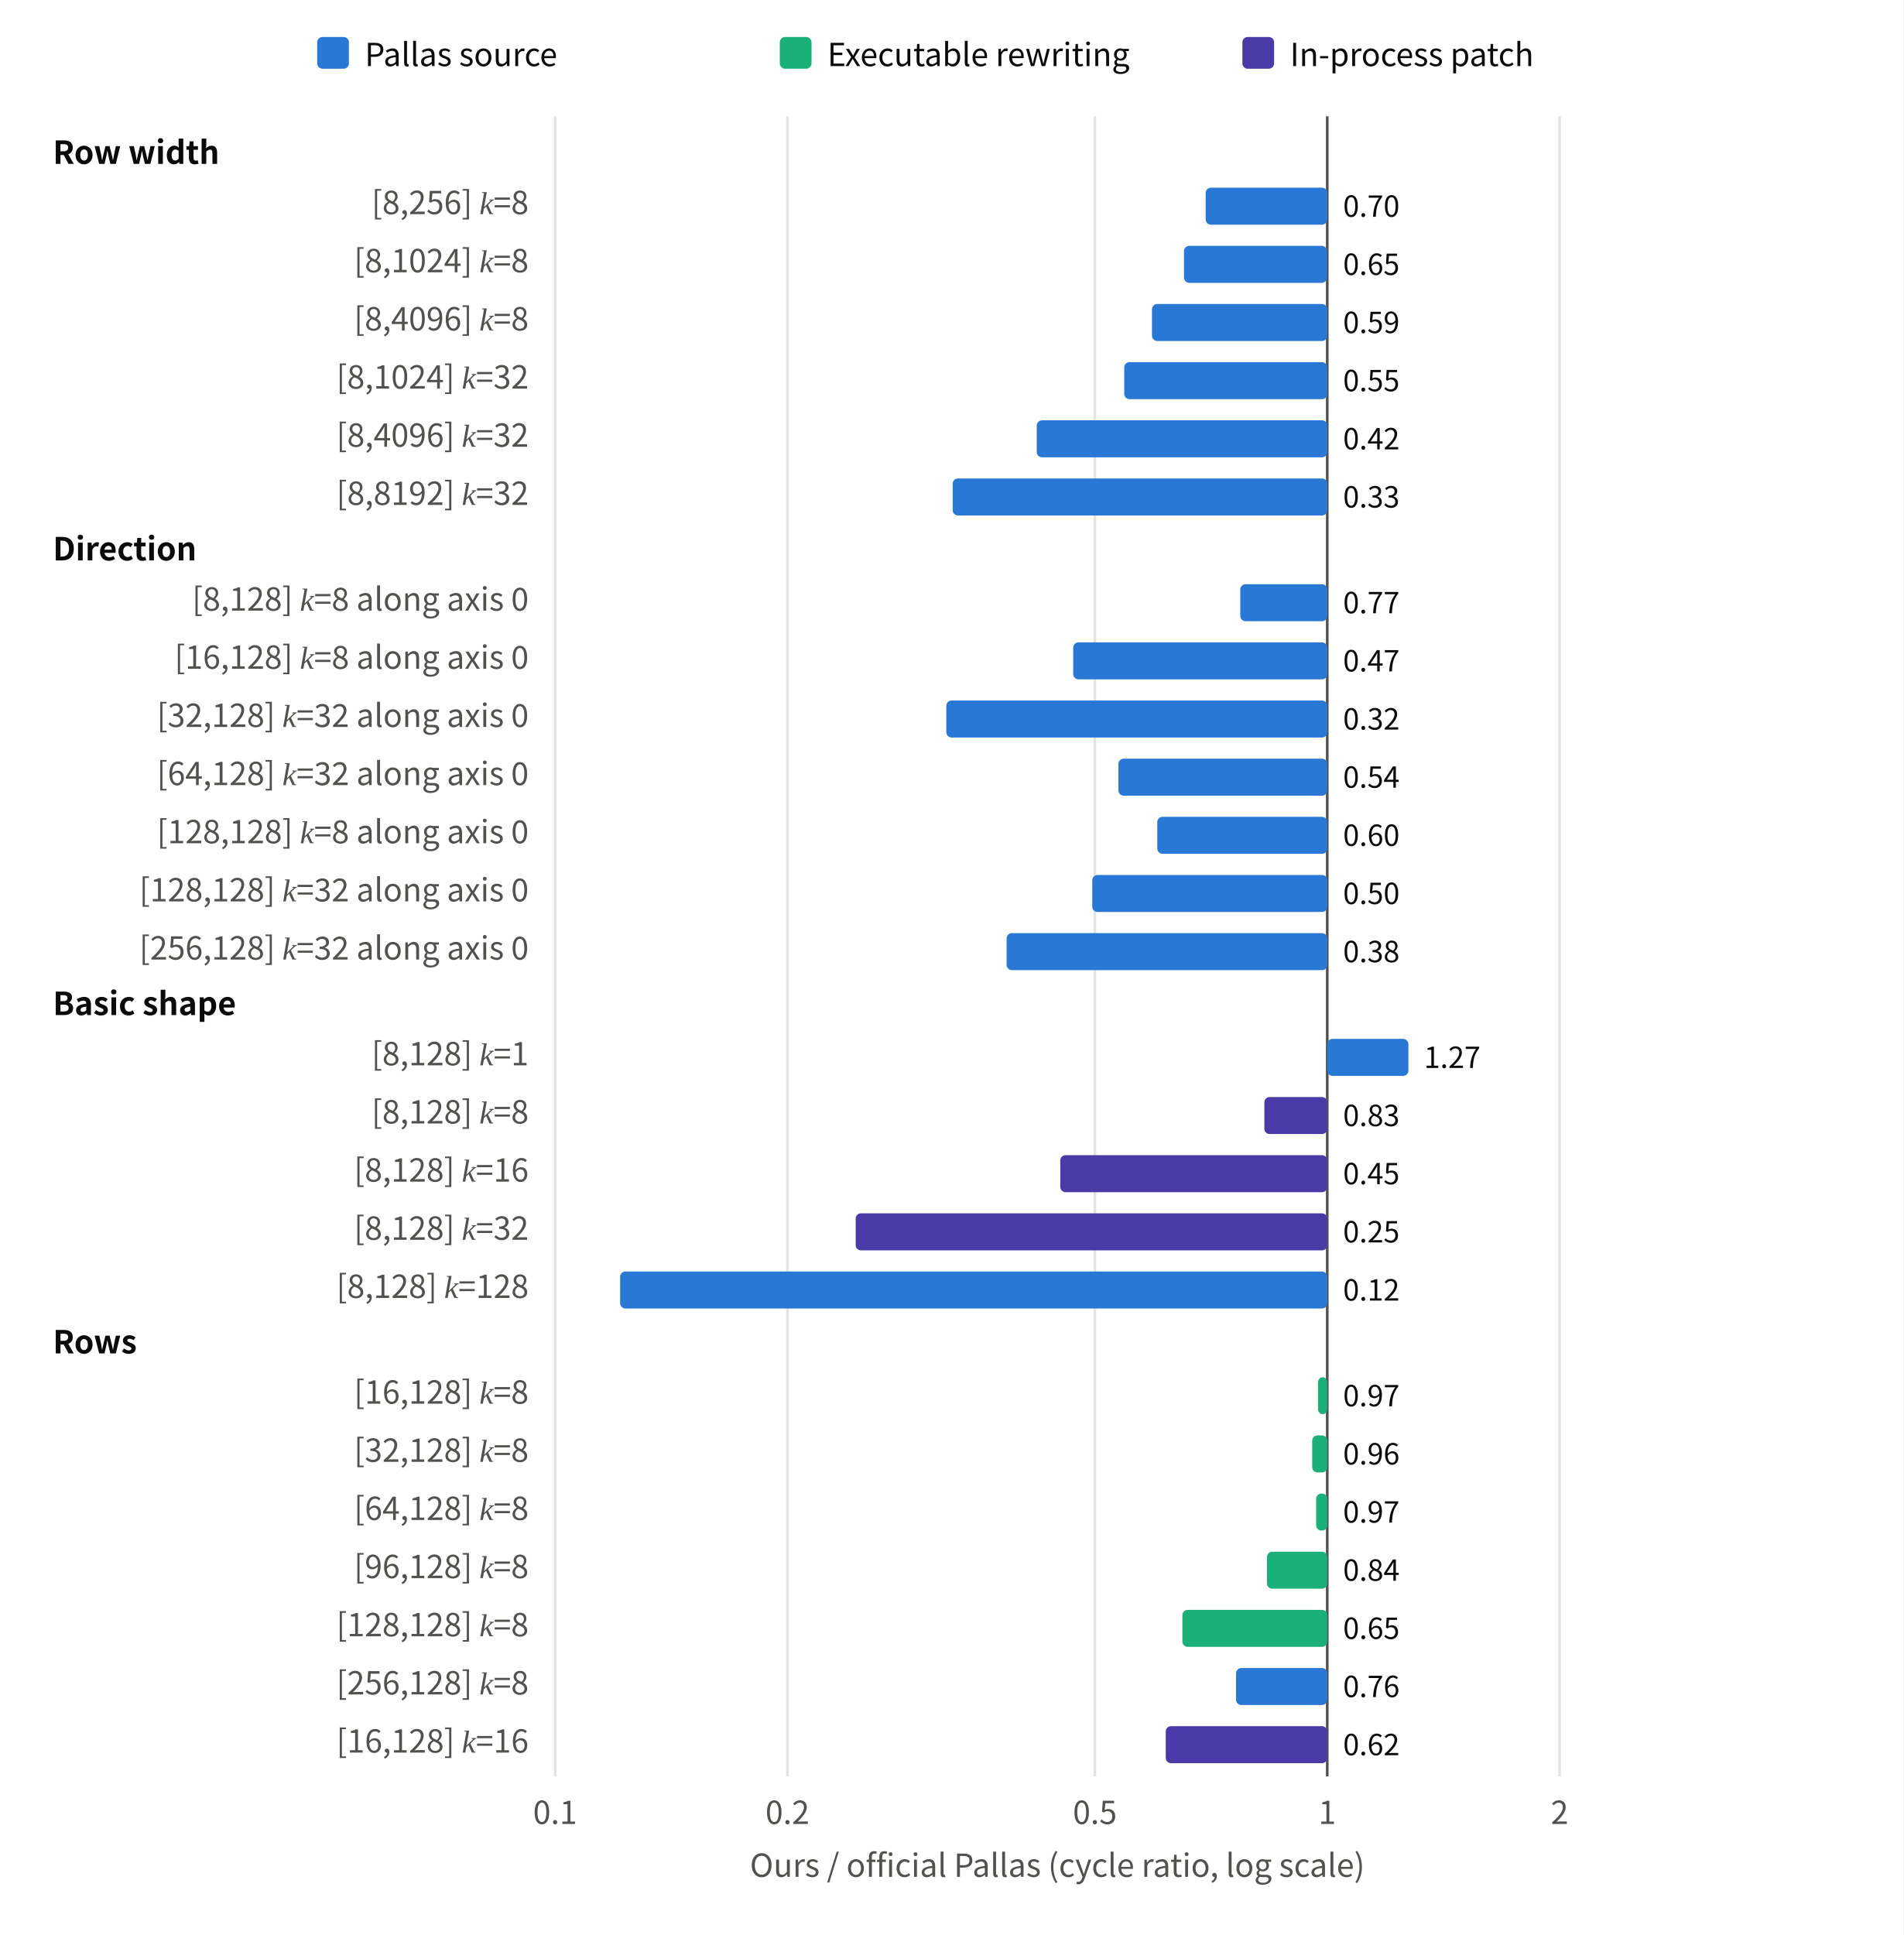
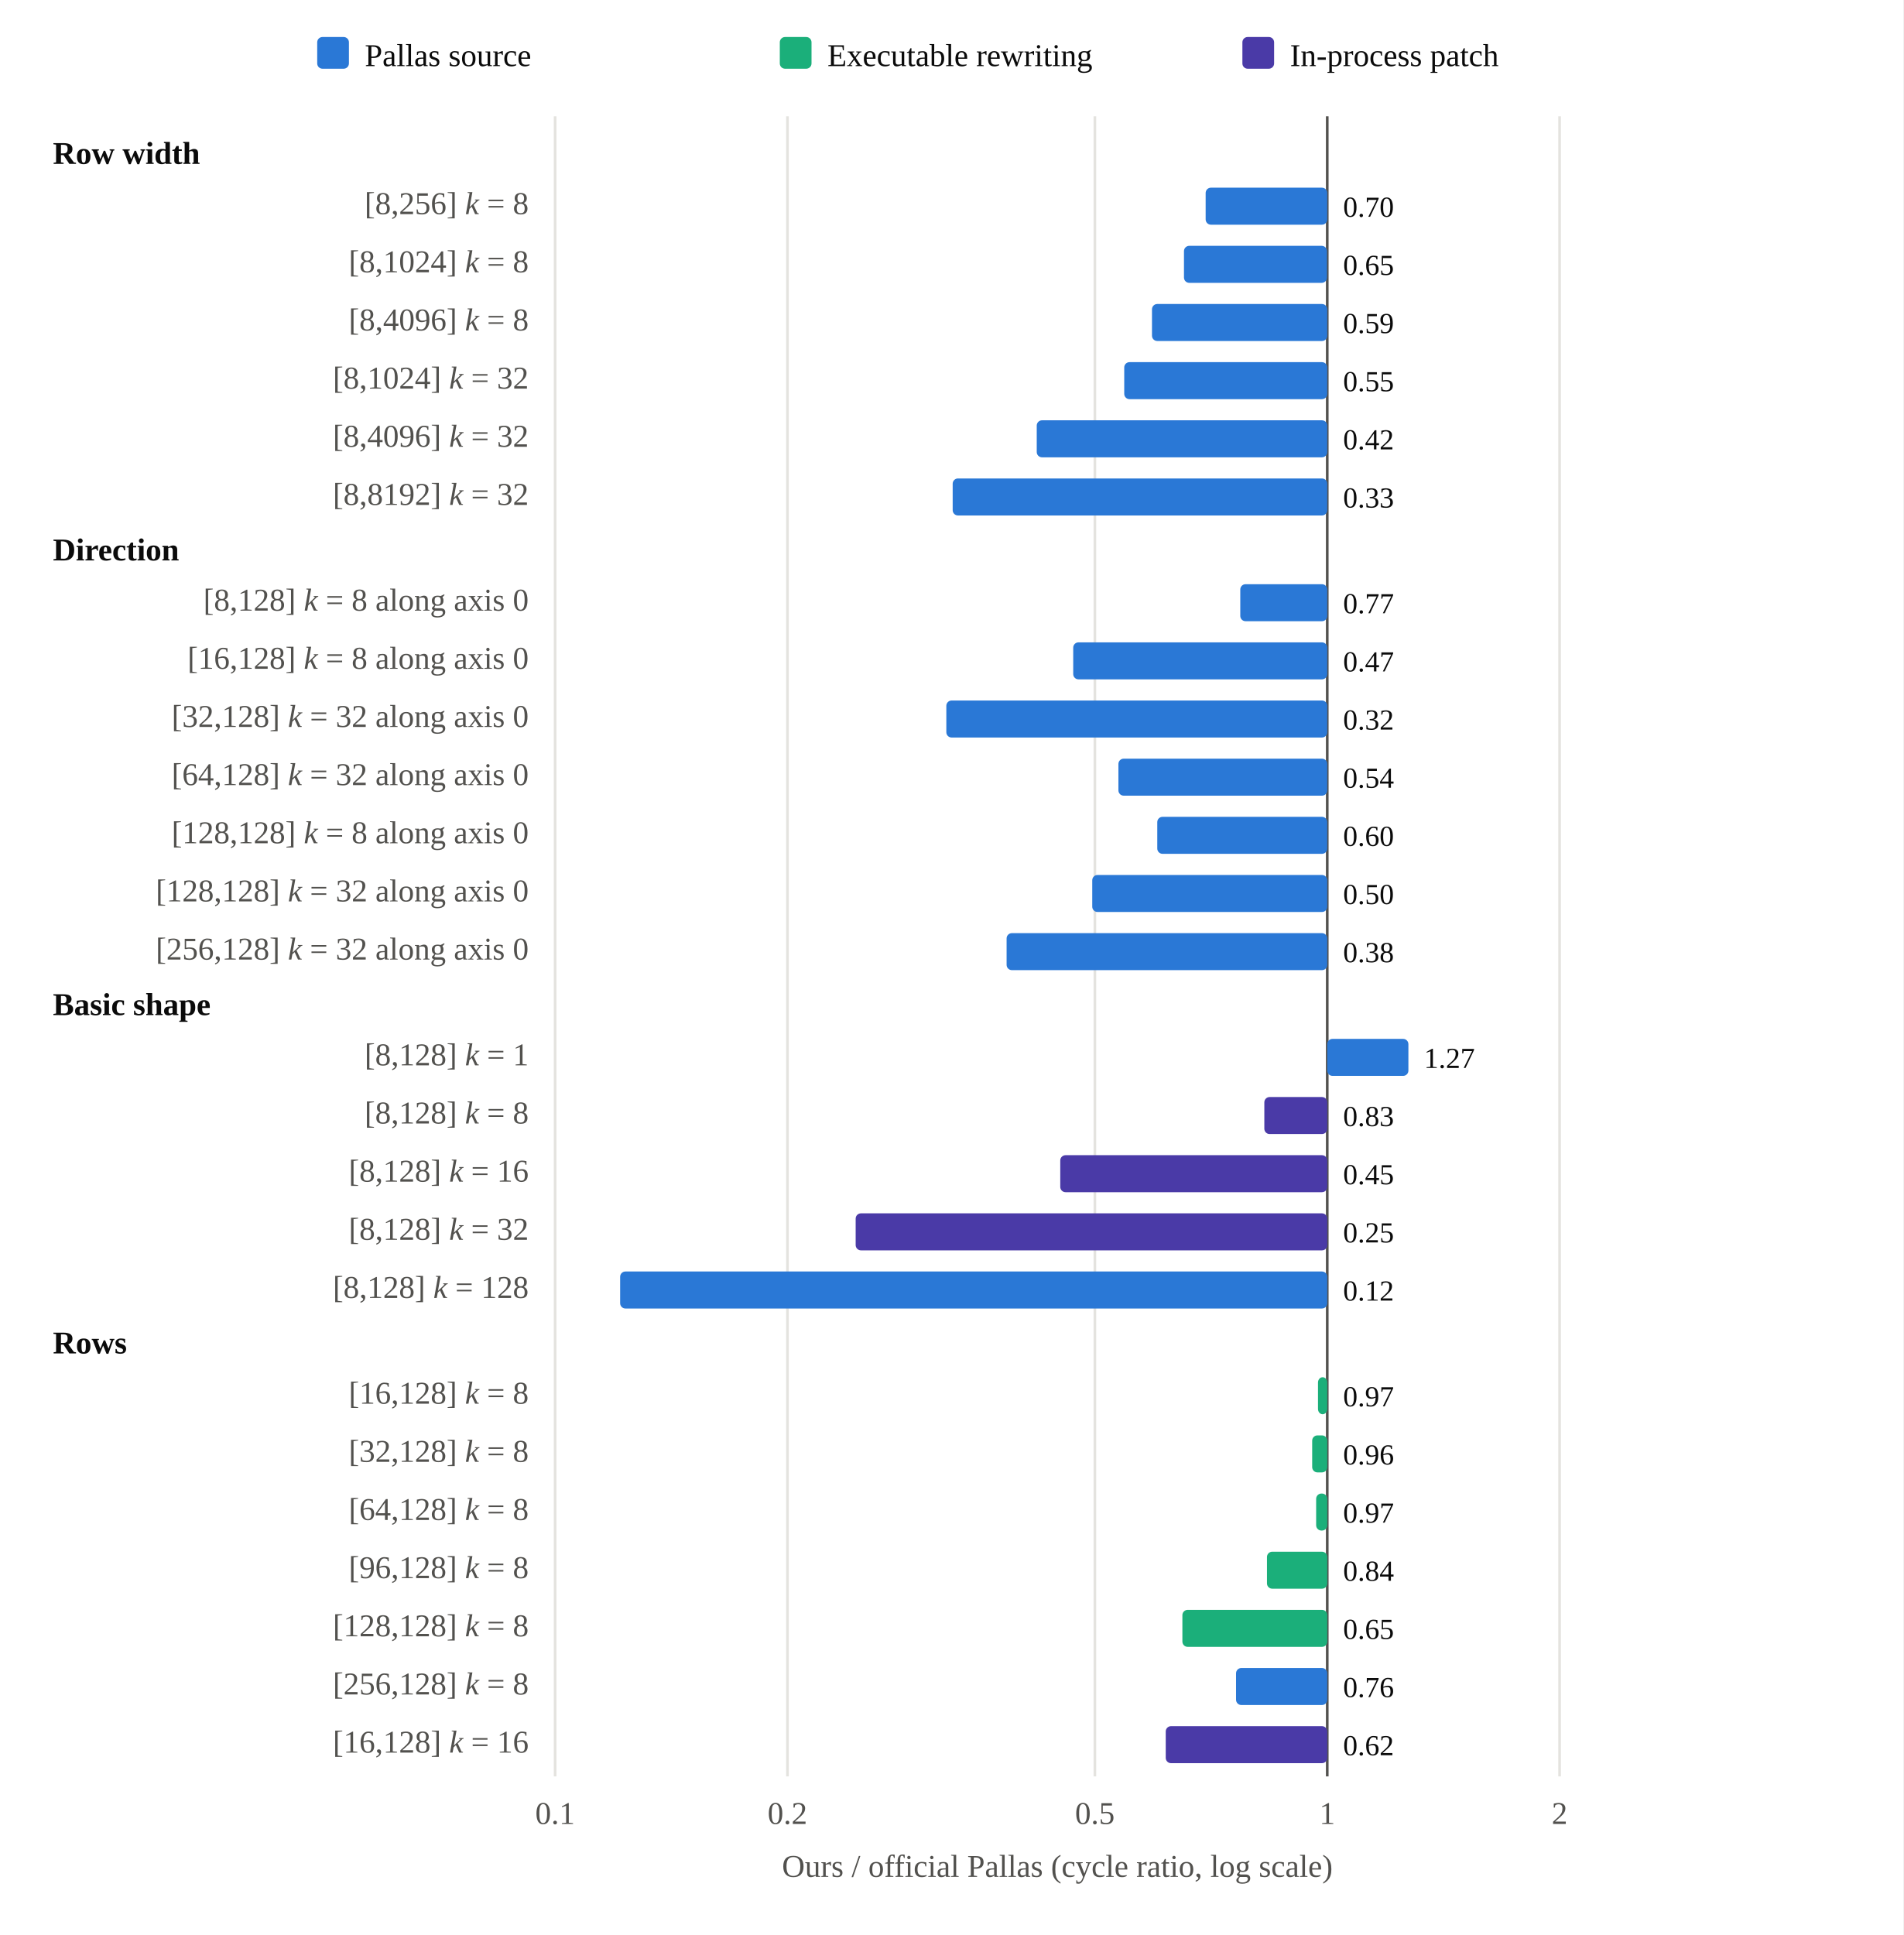
- <svg xmlns="http://www.w3.org/2000/svg" width="720" height="732" viewBox="0 0 720 732" font-family="'Noto Sans CJK SC', 'Source Han Sans SC', 'PingFang SC', 'Microsoft YaHei', sans-serif">
+ <svg xmlns="http://www.w3.org/2000/svg" width="720" height="732" viewBox="0 0 720 732" font-family="'Linux Libertine O', 'Libertinus Serif', 'Times New Roman', serif">
  <defs>
    <marker id="arrow" viewBox="0 0 10 10" refX="9" refY="5" markerWidth="7" markerHeight="7" orient="auto-start-reverse">
      <path d="M0,0 L10,5 L0,10 z" fill="#52514e" />
    </marker>
  </defs>
  <rect x="0" y="0" width="720" height="732" fill="#ffffff" />
  <line x1="210.0" y1="44.0" x2="210.0" y2="672.0" stroke="#e4e3df" stroke-width="1" />
  <text x="210.0" y="690.0" font-size="12" text-anchor="middle" fill="#52514e" font-weight="normal">0.1</text>
  <line x1="297.9" y1="44.0" x2="297.9" y2="672.0" stroke="#e4e3df" stroke-width="1" />
  <text x="297.9" y="690.0" font-size="12" text-anchor="middle" fill="#52514e" font-weight="normal">0.2</text>
  <line x1="414.2" y1="44.0" x2="414.2" y2="672.0" stroke="#e4e3df" stroke-width="1" />
  <text x="414.2" y="690.0" font-size="12" text-anchor="middle" fill="#52514e" font-weight="normal">0.5</text>
  <line x1="502.1" y1="44.0" x2="502.1" y2="672.0" stroke="#52514e" stroke-width="1" />
  <text x="502.1" y="690.0" font-size="12" text-anchor="middle" fill="#52514e" font-weight="normal">1</text>
  <line x1="590.0" y1="44.0" x2="590.0" y2="672.0" stroke="#e4e3df" stroke-width="1" />
  <text x="590.0" y="690.0" font-size="12" text-anchor="middle" fill="#52514e" font-weight="normal">2</text>
  <text x="400.0" y="710.0" font-size="12" text-anchor="middle" fill="#52514e" font-weight="normal">Ours / official Pallas (cycle ratio, log scale)</text>
  <rect x="120.0" y="14.0" width="12.0" height="12.0" rx="2" fill="#2a78d6" stroke="none" />
  <text x="138.0" y="25.0" font-size="12" text-anchor="start" fill="#0b0b0b" font-weight="normal">Pallas source</text>
  <rect x="295.0" y="14.0" width="12.0" height="12.0" rx="2" fill="#1baf7a" stroke="none" />
  <text x="313.0" y="25.0" font-size="12" text-anchor="start" fill="#0b0b0b" font-weight="normal">Executable rewriting</text>
  <rect x="470.0" y="14.0" width="12.0" height="12.0" rx="2" fill="#4a3aa7" stroke="none" />
  <text x="488.0" y="25.0" font-size="12" text-anchor="start" fill="#0b0b0b" font-weight="normal">In-process patch</text>
  <text x="20.0" y="62.0" font-size="12" text-anchor="start" fill="#0b0b0b" font-weight="bold">Row width</text>
-   <text x="200.0" y="81.0" font-size="12" text-anchor="end" fill="#52514e" font-weight="normal">[8,256] <tspan font-family="Liberation Serif, serif" font-style="italic">k</tspan>=8</text>
+   <text x="200.0" y="81.0" font-size="12" text-anchor="end" fill="#52514e" font-weight="normal">[8,256] <tspan font-style="italic">k</tspan> = 8</text>
  <rect x="456.1" y="71.0" width="46.0" height="14.0" rx="2" fill="#2a78d6" stroke="none" />
  <text x="508.1" y="82.0" font-size="11" text-anchor="start" fill="#0b0b0b" font-weight="normal">0.70</text>
-   <text x="200.0" y="103.0" font-size="12" text-anchor="end" fill="#52514e" font-weight="normal">[8,1024] <tspan font-family="Liberation Serif, serif" font-style="italic">k</tspan>=8</text>
+   <text x="200.0" y="103.0" font-size="12" text-anchor="end" fill="#52514e" font-weight="normal">[8,1024] <tspan font-style="italic">k</tspan> = 8</text>
  <rect x="447.9" y="93.0" width="54.1" height="14.0" rx="2" fill="#2a78d6" stroke="none" />
  <text x="508.1" y="104.0" font-size="11" text-anchor="start" fill="#0b0b0b" font-weight="normal">0.65</text>
-   <text x="200.0" y="125.0" font-size="12" text-anchor="end" fill="#52514e" font-weight="normal">[8,4096] <tspan font-family="Liberation Serif, serif" font-style="italic">k</tspan>=8</text>
+   <text x="200.0" y="125.0" font-size="12" text-anchor="end" fill="#52514e" font-weight="normal">[8,4096] <tspan font-style="italic">k</tspan> = 8</text>
  <rect x="435.8" y="115.0" width="66.3" height="14.0" rx="2" fill="#2a78d6" stroke="none" />
  <text x="508.1" y="126.0" font-size="11" text-anchor="start" fill="#0b0b0b" font-weight="normal">0.59</text>
-   <text x="200.0" y="147.0" font-size="12" text-anchor="end" fill="#52514e" font-weight="normal">[8,1024] <tspan font-family="Liberation Serif, serif" font-style="italic">k</tspan>=32</text>
+   <text x="200.0" y="147.0" font-size="12" text-anchor="end" fill="#52514e" font-weight="normal">[8,1024] <tspan font-style="italic">k</tspan> = 32</text>
  <rect x="425.3" y="137.0" width="76.8" height="14.0" rx="2" fill="#2a78d6" stroke="none" />
  <text x="508.1" y="148.0" font-size="11" text-anchor="start" fill="#0b0b0b" font-weight="normal">0.55</text>
-   <text x="200.0" y="169.0" font-size="12" text-anchor="end" fill="#52514e" font-weight="normal">[8,4096] <tspan font-family="Liberation Serif, serif" font-style="italic">k</tspan>=32</text>
+   <text x="200.0" y="169.0" font-size="12" text-anchor="end" fill="#52514e" font-weight="normal">[8,4096] <tspan font-style="italic">k</tspan> = 32</text>
  <rect x="392.2" y="159.0" width="109.9" height="14.0" rx="2" fill="#2a78d6" stroke="none" />
  <text x="508.1" y="170.0" font-size="11" text-anchor="start" fill="#0b0b0b" font-weight="normal">0.42</text>
-   <text x="200.0" y="191.0" font-size="12" text-anchor="end" fill="#52514e" font-weight="normal">[8,8192] <tspan font-family="Liberation Serif, serif" font-style="italic">k</tspan>=32</text>
+   <text x="200.0" y="191.0" font-size="12" text-anchor="end" fill="#52514e" font-weight="normal">[8,8192] <tspan font-style="italic">k</tspan> = 32</text>
  <rect x="360.4" y="181.0" width="141.7" height="14.0" rx="2" fill="#2a78d6" stroke="none" />
  <text x="508.1" y="192.0" font-size="11" text-anchor="start" fill="#0b0b0b" font-weight="normal">0.33</text>
  <text x="20.0" y="212.0" font-size="12" text-anchor="start" fill="#0b0b0b" font-weight="bold">Direction</text>
-   <text x="200.0" y="231.0" font-size="12" text-anchor="end" fill="#52514e" font-weight="normal">[8,128] <tspan font-family="Liberation Serif, serif" font-style="italic">k</tspan>=8 along axis 0</text>
+   <text x="200.0" y="231.0" font-size="12" text-anchor="end" fill="#52514e" font-weight="normal">[8,128] <tspan font-style="italic">k</tspan> = 8 along axis 0</text>
  <rect x="469.2" y="221.0" width="32.9" height="14.0" rx="2" fill="#2a78d6" stroke="none" />
  <text x="508.1" y="232.0" font-size="11" text-anchor="start" fill="#0b0b0b" font-weight="normal">0.77</text>
-   <text x="200.0" y="253.0" font-size="12" text-anchor="end" fill="#52514e" font-weight="normal">[16,128] <tspan font-family="Liberation Serif, serif" font-style="italic">k</tspan>=8 along axis 0</text>
+   <text x="200.0" y="253.0" font-size="12" text-anchor="end" fill="#52514e" font-weight="normal">[16,128] <tspan font-style="italic">k</tspan> = 8 along axis 0</text>
  <rect x="406.0" y="243.0" width="96.1" height="14.0" rx="2" fill="#2a78d6" stroke="none" />
  <text x="508.1" y="254.0" font-size="11" text-anchor="start" fill="#0b0b0b" font-weight="normal">0.47</text>
-   <text x="200.0" y="275.0" font-size="12" text-anchor="end" fill="#52514e" font-weight="normal">[32,128] <tspan font-family="Liberation Serif, serif" font-style="italic">k</tspan>=32 along axis 0</text>
+   <text x="200.0" y="275.0" font-size="12" text-anchor="end" fill="#52514e" font-weight="normal">[32,128] <tspan font-style="italic">k</tspan> = 32 along axis 0</text>
  <rect x="358.0" y="265.0" width="144.1" height="14.0" rx="2" fill="#2a78d6" stroke="none" />
  <text x="508.1" y="276.0" font-size="11" text-anchor="start" fill="#0b0b0b" font-weight="normal">0.32</text>
-   <text x="200.0" y="297.0" font-size="12" text-anchor="end" fill="#52514e" font-weight="normal">[64,128] <tspan font-family="Liberation Serif, serif" font-style="italic">k</tspan>=32 along axis 0</text>
+   <text x="200.0" y="297.0" font-size="12" text-anchor="end" fill="#52514e" font-weight="normal">[64,128] <tspan font-style="italic">k</tspan> = 32 along axis 0</text>
  <rect x="423.1" y="287.0" width="79.0" height="14.0" rx="2" fill="#2a78d6" stroke="none" />
  <text x="508.1" y="298.0" font-size="11" text-anchor="start" fill="#0b0b0b" font-weight="normal">0.54</text>
-   <text x="200.0" y="319.0" font-size="12" text-anchor="end" fill="#52514e" font-weight="normal">[128,128] <tspan font-family="Liberation Serif, serif" font-style="italic">k</tspan>=8 along axis 0</text>
+   <text x="200.0" y="319.0" font-size="12" text-anchor="end" fill="#52514e" font-weight="normal">[128,128] <tspan font-style="italic">k</tspan> = 8 along axis 0</text>
  <rect x="437.8" y="309.0" width="64.3" height="14.0" rx="2" fill="#2a78d6" stroke="none" />
  <text x="508.1" y="320.0" font-size="11" text-anchor="start" fill="#0b0b0b" font-weight="normal">0.60</text>
-   <text x="200.0" y="341.0" font-size="12" text-anchor="end" fill="#52514e" font-weight="normal">[128,128] <tspan font-family="Liberation Serif, serif" font-style="italic">k</tspan>=32 along axis 0</text>
+   <text x="200.0" y="341.0" font-size="12" text-anchor="end" fill="#52514e" font-weight="normal">[128,128] <tspan font-style="italic">k</tspan> = 32 along axis 0</text>
  <rect x="413.2" y="331.0" width="88.9" height="14.0" rx="2" fill="#2a78d6" stroke="none" />
  <text x="508.1" y="342.0" font-size="11" text-anchor="start" fill="#0b0b0b" font-weight="normal">0.50</text>
-   <text x="200.0" y="363.0" font-size="12" text-anchor="end" fill="#52514e" font-weight="normal">[256,128] <tspan font-family="Liberation Serif, serif" font-style="italic">k</tspan>=32 along axis 0</text>
+   <text x="200.0" y="363.0" font-size="12" text-anchor="end" fill="#52514e" font-weight="normal">[256,128] <tspan font-style="italic">k</tspan> = 32 along axis 0</text>
  <rect x="380.8" y="353.0" width="121.3" height="14.0" rx="2" fill="#2a78d6" stroke="none" />
  <text x="508.1" y="364.0" font-size="11" text-anchor="start" fill="#0b0b0b" font-weight="normal">0.38</text>
  <text x="20.0" y="384.0" font-size="12" text-anchor="start" fill="#0b0b0b" font-weight="bold">Basic shape</text>
-   <text x="200.0" y="403.0" font-size="12" text-anchor="end" fill="#52514e" font-weight="normal">[8,128] <tspan font-family="Liberation Serif, serif" font-style="italic">k</tspan>=1</text>
+   <text x="200.0" y="403.0" font-size="12" text-anchor="end" fill="#52514e" font-weight="normal">[8,128] <tspan font-style="italic">k</tspan> = 1</text>
  <rect x="502.1" y="393.0" width="30.7" height="14.0" rx="2" fill="#2a78d6" stroke="none" />
  <text x="538.7" y="404.0" font-size="11" text-anchor="start" fill="#0b0b0b" font-weight="normal">1.27</text>
-   <text x="200.0" y="425.0" font-size="12" text-anchor="end" fill="#52514e" font-weight="normal">[8,128] <tspan font-family="Liberation Serif, serif" font-style="italic">k</tspan>=8</text>
+   <text x="200.0" y="425.0" font-size="12" text-anchor="end" fill="#52514e" font-weight="normal">[8,128] <tspan font-style="italic">k</tspan> = 8</text>
  <rect x="478.3" y="415.0" width="23.8" height="14.0" rx="2" fill="#4a3aa7" stroke="none" />
  <text x="508.1" y="426.0" font-size="11" text-anchor="start" fill="#0b0b0b" font-weight="normal">0.83</text>
-   <text x="200.0" y="447.0" font-size="12" text-anchor="end" fill="#52514e" font-weight="normal">[8,128] <tspan font-family="Liberation Serif, serif" font-style="italic">k</tspan>=16</text>
+   <text x="200.0" y="447.0" font-size="12" text-anchor="end" fill="#52514e" font-weight="normal">[8,128] <tspan font-style="italic">k</tspan> = 16</text>
  <rect x="401.1" y="437.0" width="101.0" height="14.0" rx="2" fill="#4a3aa7" stroke="none" />
  <text x="508.1" y="448.0" font-size="11" text-anchor="start" fill="#0b0b0b" font-weight="normal">0.45</text>
-   <text x="200.0" y="469.0" font-size="12" text-anchor="end" fill="#52514e" font-weight="normal">[8,128] <tspan font-family="Liberation Serif, serif" font-style="italic">k</tspan>=32</text>
+   <text x="200.0" y="469.0" font-size="12" text-anchor="end" fill="#52514e" font-weight="normal">[8,128] <tspan font-style="italic">k</tspan> = 32</text>
  <rect x="323.7" y="459.0" width="178.4" height="14.0" rx="2" fill="#4a3aa7" stroke="none" />
  <text x="508.1" y="470.0" font-size="11" text-anchor="start" fill="#0b0b0b" font-weight="normal">0.25</text>
-   <text x="200.0" y="491.0" font-size="12" text-anchor="end" fill="#52514e" font-weight="normal">[8,128] <tspan font-family="Liberation Serif, serif" font-style="italic">k</tspan>=128</text>
+   <text x="200.0" y="491.0" font-size="12" text-anchor="end" fill="#52514e" font-weight="normal">[8,128] <tspan font-style="italic">k</tspan> = 128</text>
  <rect x="234.6" y="481.0" width="267.5" height="14.0" rx="2" fill="#2a78d6" stroke="none" />
  <text x="508.1" y="492.0" font-size="11" text-anchor="start" fill="#0b0b0b" font-weight="normal">0.12</text>
  <text x="20.0" y="512.0" font-size="12" text-anchor="start" fill="#0b0b0b" font-weight="bold">Rows</text>
-   <text x="200.0" y="531.0" font-size="12" text-anchor="end" fill="#52514e" font-weight="normal">[16,128] <tspan font-family="Liberation Serif, serif" font-style="italic">k</tspan>=8</text>
+   <text x="200.0" y="531.0" font-size="12" text-anchor="end" fill="#52514e" font-weight="normal">[16,128] <tspan font-style="italic">k</tspan> = 8</text>
  <rect x="498.6" y="521.0" width="3.5" height="14.0" rx="2" fill="#1baf7a" stroke="none" />
  <text x="508.1" y="532.0" font-size="11" text-anchor="start" fill="#0b0b0b" font-weight="normal">0.97</text>
-   <text x="200.0" y="553.0" font-size="12" text-anchor="end" fill="#52514e" font-weight="normal">[32,128] <tspan font-family="Liberation Serif, serif" font-style="italic">k</tspan>=8</text>
+   <text x="200.0" y="553.0" font-size="12" text-anchor="end" fill="#52514e" font-weight="normal">[32,128] <tspan font-style="italic">k</tspan> = 8</text>
  <rect x="496.4" y="543.0" width="5.7" height="14.0" rx="2" fill="#1baf7a" stroke="none" />
  <text x="508.1" y="554.0" font-size="11" text-anchor="start" fill="#0b0b0b" font-weight="normal">0.96</text>
-   <text x="200.0" y="575.0" font-size="12" text-anchor="end" fill="#52514e" font-weight="normal">[64,128] <tspan font-family="Liberation Serif, serif" font-style="italic">k</tspan>=8</text>
+   <text x="200.0" y="575.0" font-size="12" text-anchor="end" fill="#52514e" font-weight="normal">[64,128] <tspan font-style="italic">k</tspan> = 8</text>
  <rect x="497.9" y="565.0" width="4.2" height="14.0" rx="2" fill="#1baf7a" stroke="none" />
  <text x="508.1" y="576.0" font-size="11" text-anchor="start" fill="#0b0b0b" font-weight="normal">0.97</text>
-   <text x="200.0" y="597.0" font-size="12" text-anchor="end" fill="#52514e" font-weight="normal">[96,128] <tspan font-family="Liberation Serif, serif" font-style="italic">k</tspan>=8</text>
+   <text x="200.0" y="597.0" font-size="12" text-anchor="end" fill="#52514e" font-weight="normal">[96,128] <tspan font-style="italic">k</tspan> = 8</text>
  <rect x="479.3" y="587.0" width="22.8" height="14.0" rx="2" fill="#1baf7a" stroke="none" />
  <text x="508.1" y="598.0" font-size="11" text-anchor="start" fill="#0b0b0b" font-weight="normal">0.84</text>
-   <text x="200.0" y="619.0" font-size="12" text-anchor="end" fill="#52514e" font-weight="normal">[128,128] <tspan font-family="Liberation Serif, serif" font-style="italic">k</tspan>=8</text>
+   <text x="200.0" y="619.0" font-size="12" text-anchor="end" fill="#52514e" font-weight="normal">[128,128] <tspan font-style="italic">k</tspan> = 8</text>
  <rect x="447.3" y="609.0" width="54.8" height="14.0" rx="2" fill="#1baf7a" stroke="none" />
  <text x="508.1" y="620.0" font-size="11" text-anchor="start" fill="#0b0b0b" font-weight="normal">0.65</text>
-   <text x="200.0" y="641.0" font-size="12" text-anchor="end" fill="#52514e" font-weight="normal">[256,128] <tspan font-family="Liberation Serif, serif" font-style="italic">k</tspan>=8</text>
+   <text x="200.0" y="641.0" font-size="12" text-anchor="end" fill="#52514e" font-weight="normal">[256,128] <tspan font-style="italic">k</tspan> = 8</text>
  <rect x="467.6" y="631.0" width="34.5" height="14.0" rx="2" fill="#2a78d6" stroke="none" />
  <text x="508.1" y="642.0" font-size="11" text-anchor="start" fill="#0b0b0b" font-weight="normal">0.76</text>
-   <text x="200.0" y="663.0" font-size="12" text-anchor="end" fill="#52514e" font-weight="normal">[16,128] <tspan font-family="Liberation Serif, serif" font-style="italic">k</tspan>=16</text>
+   <text x="200.0" y="663.0" font-size="12" text-anchor="end" fill="#52514e" font-weight="normal">[16,128] <tspan font-style="italic">k</tspan> = 16</text>
  <rect x="441.0" y="653.0" width="61.1" height="14.0" rx="2" fill="#4a3aa7" stroke="none" />
  <text x="508.1" y="664.0" font-size="11" text-anchor="start" fill="#0b0b0b" font-weight="normal">0.62</text>
</svg>
